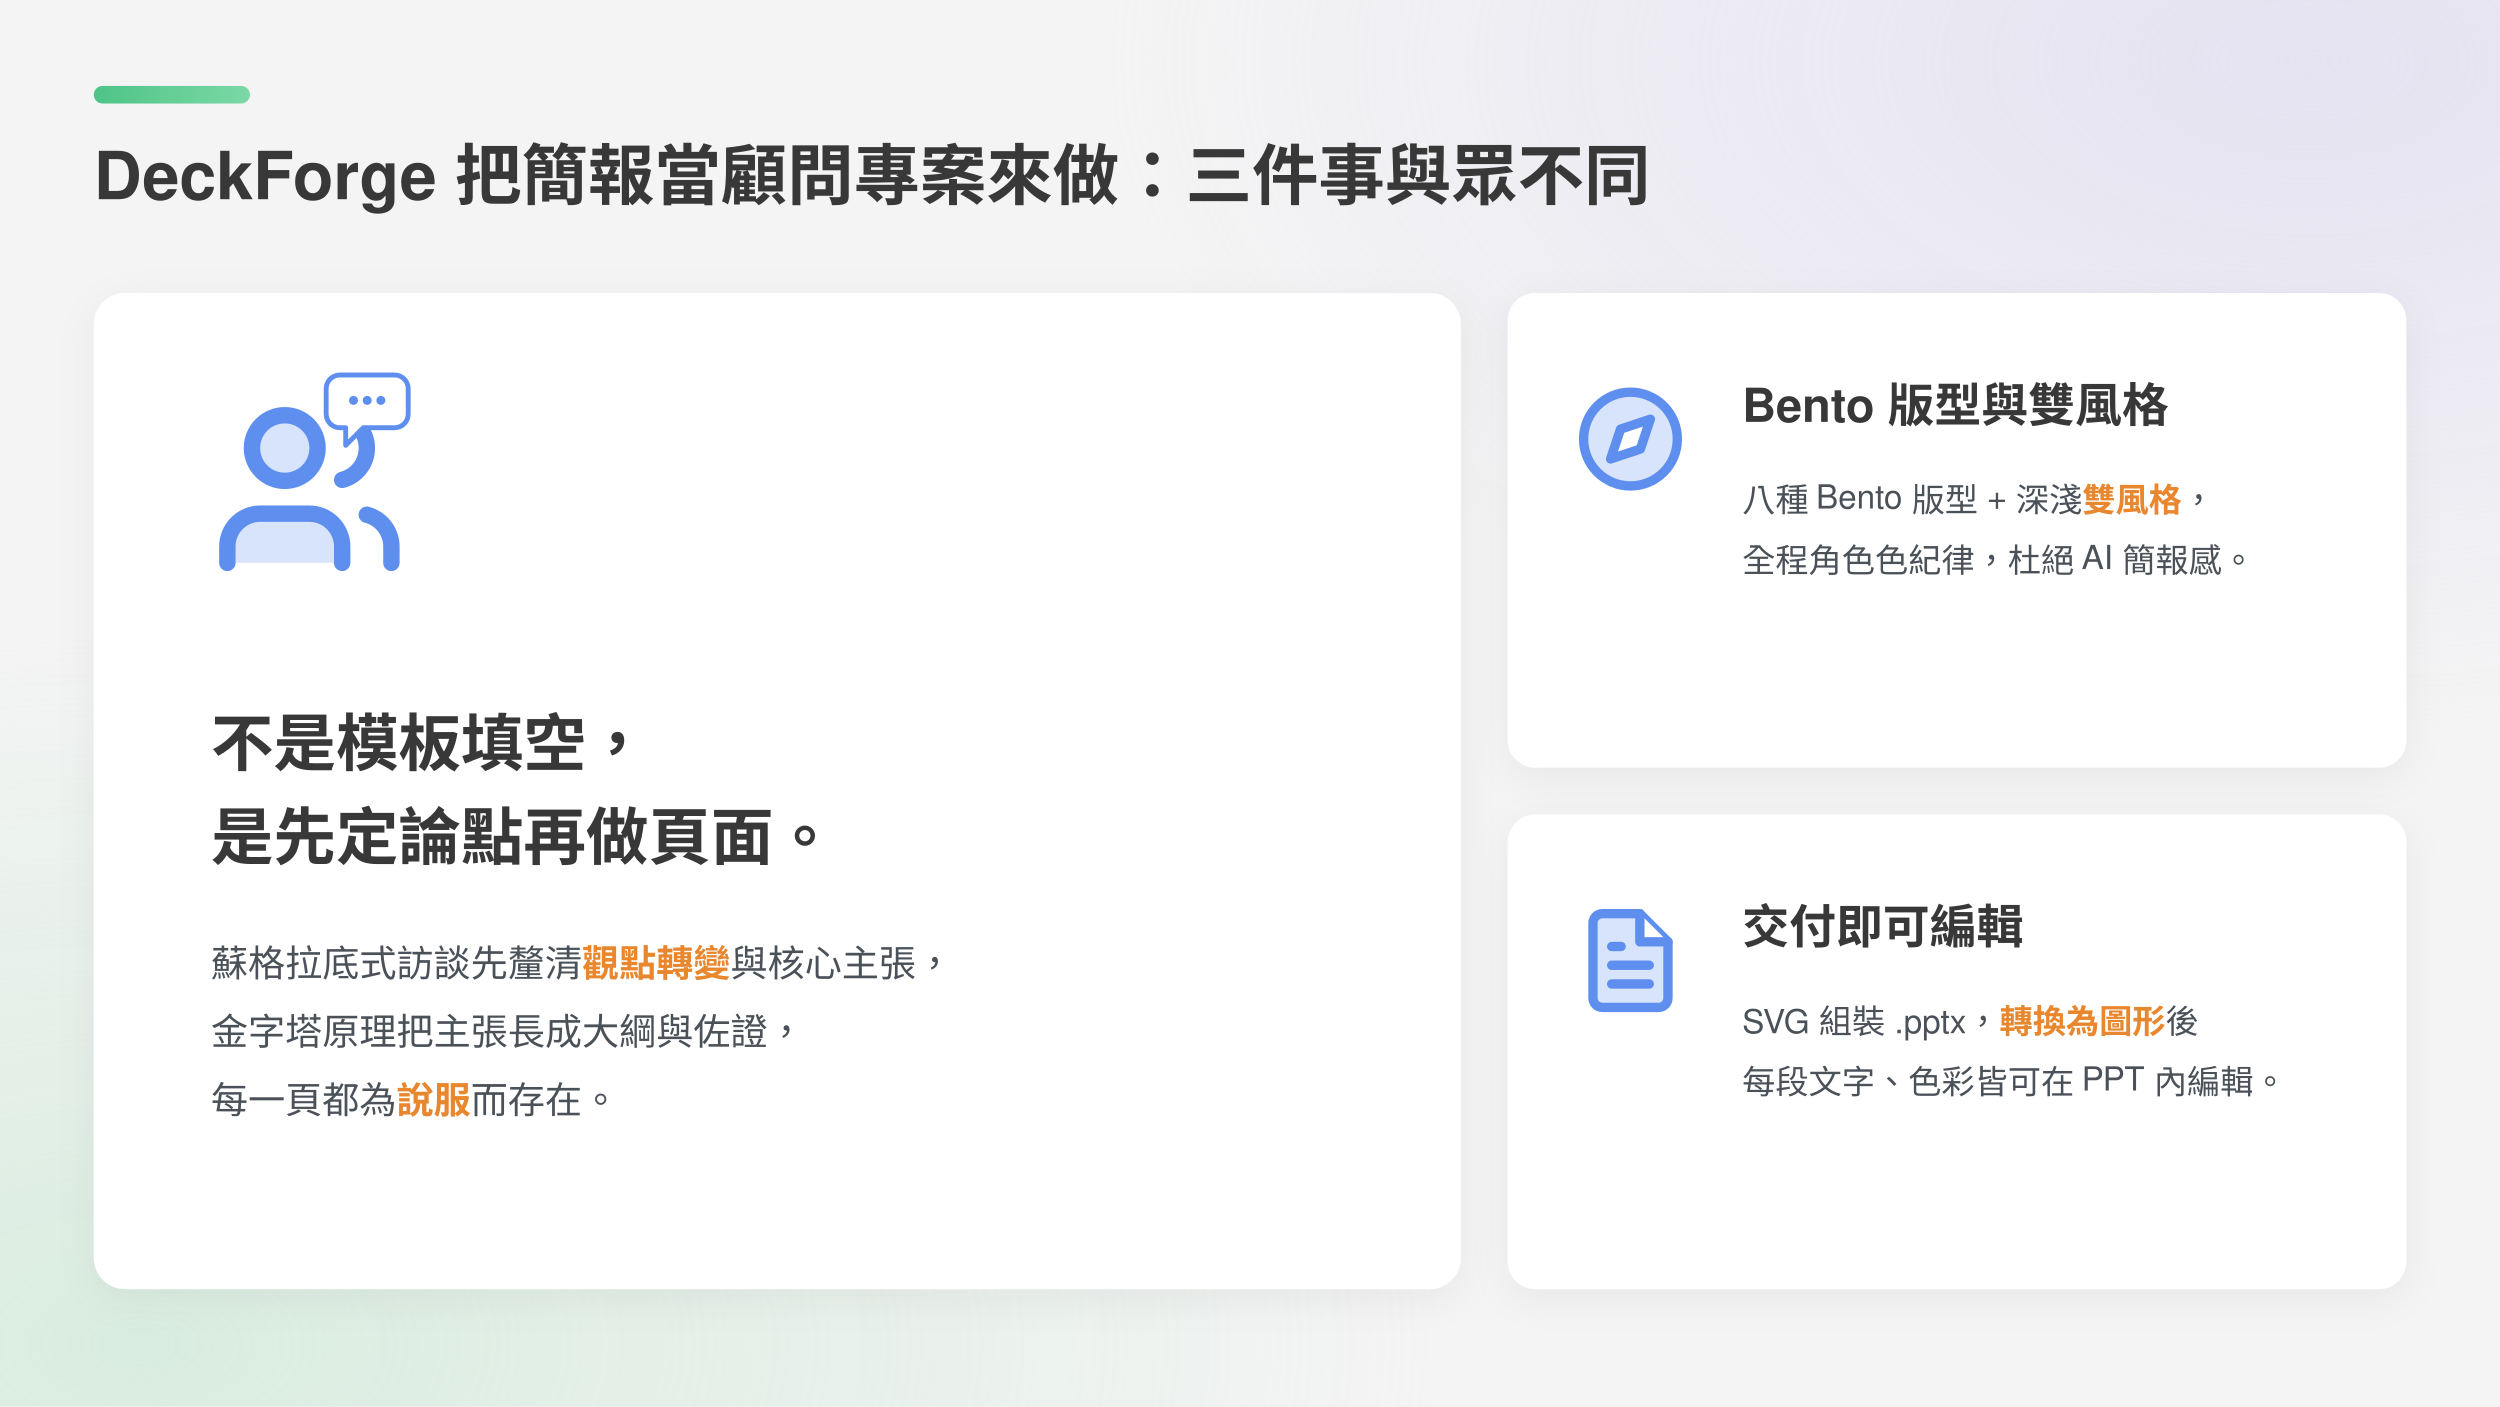
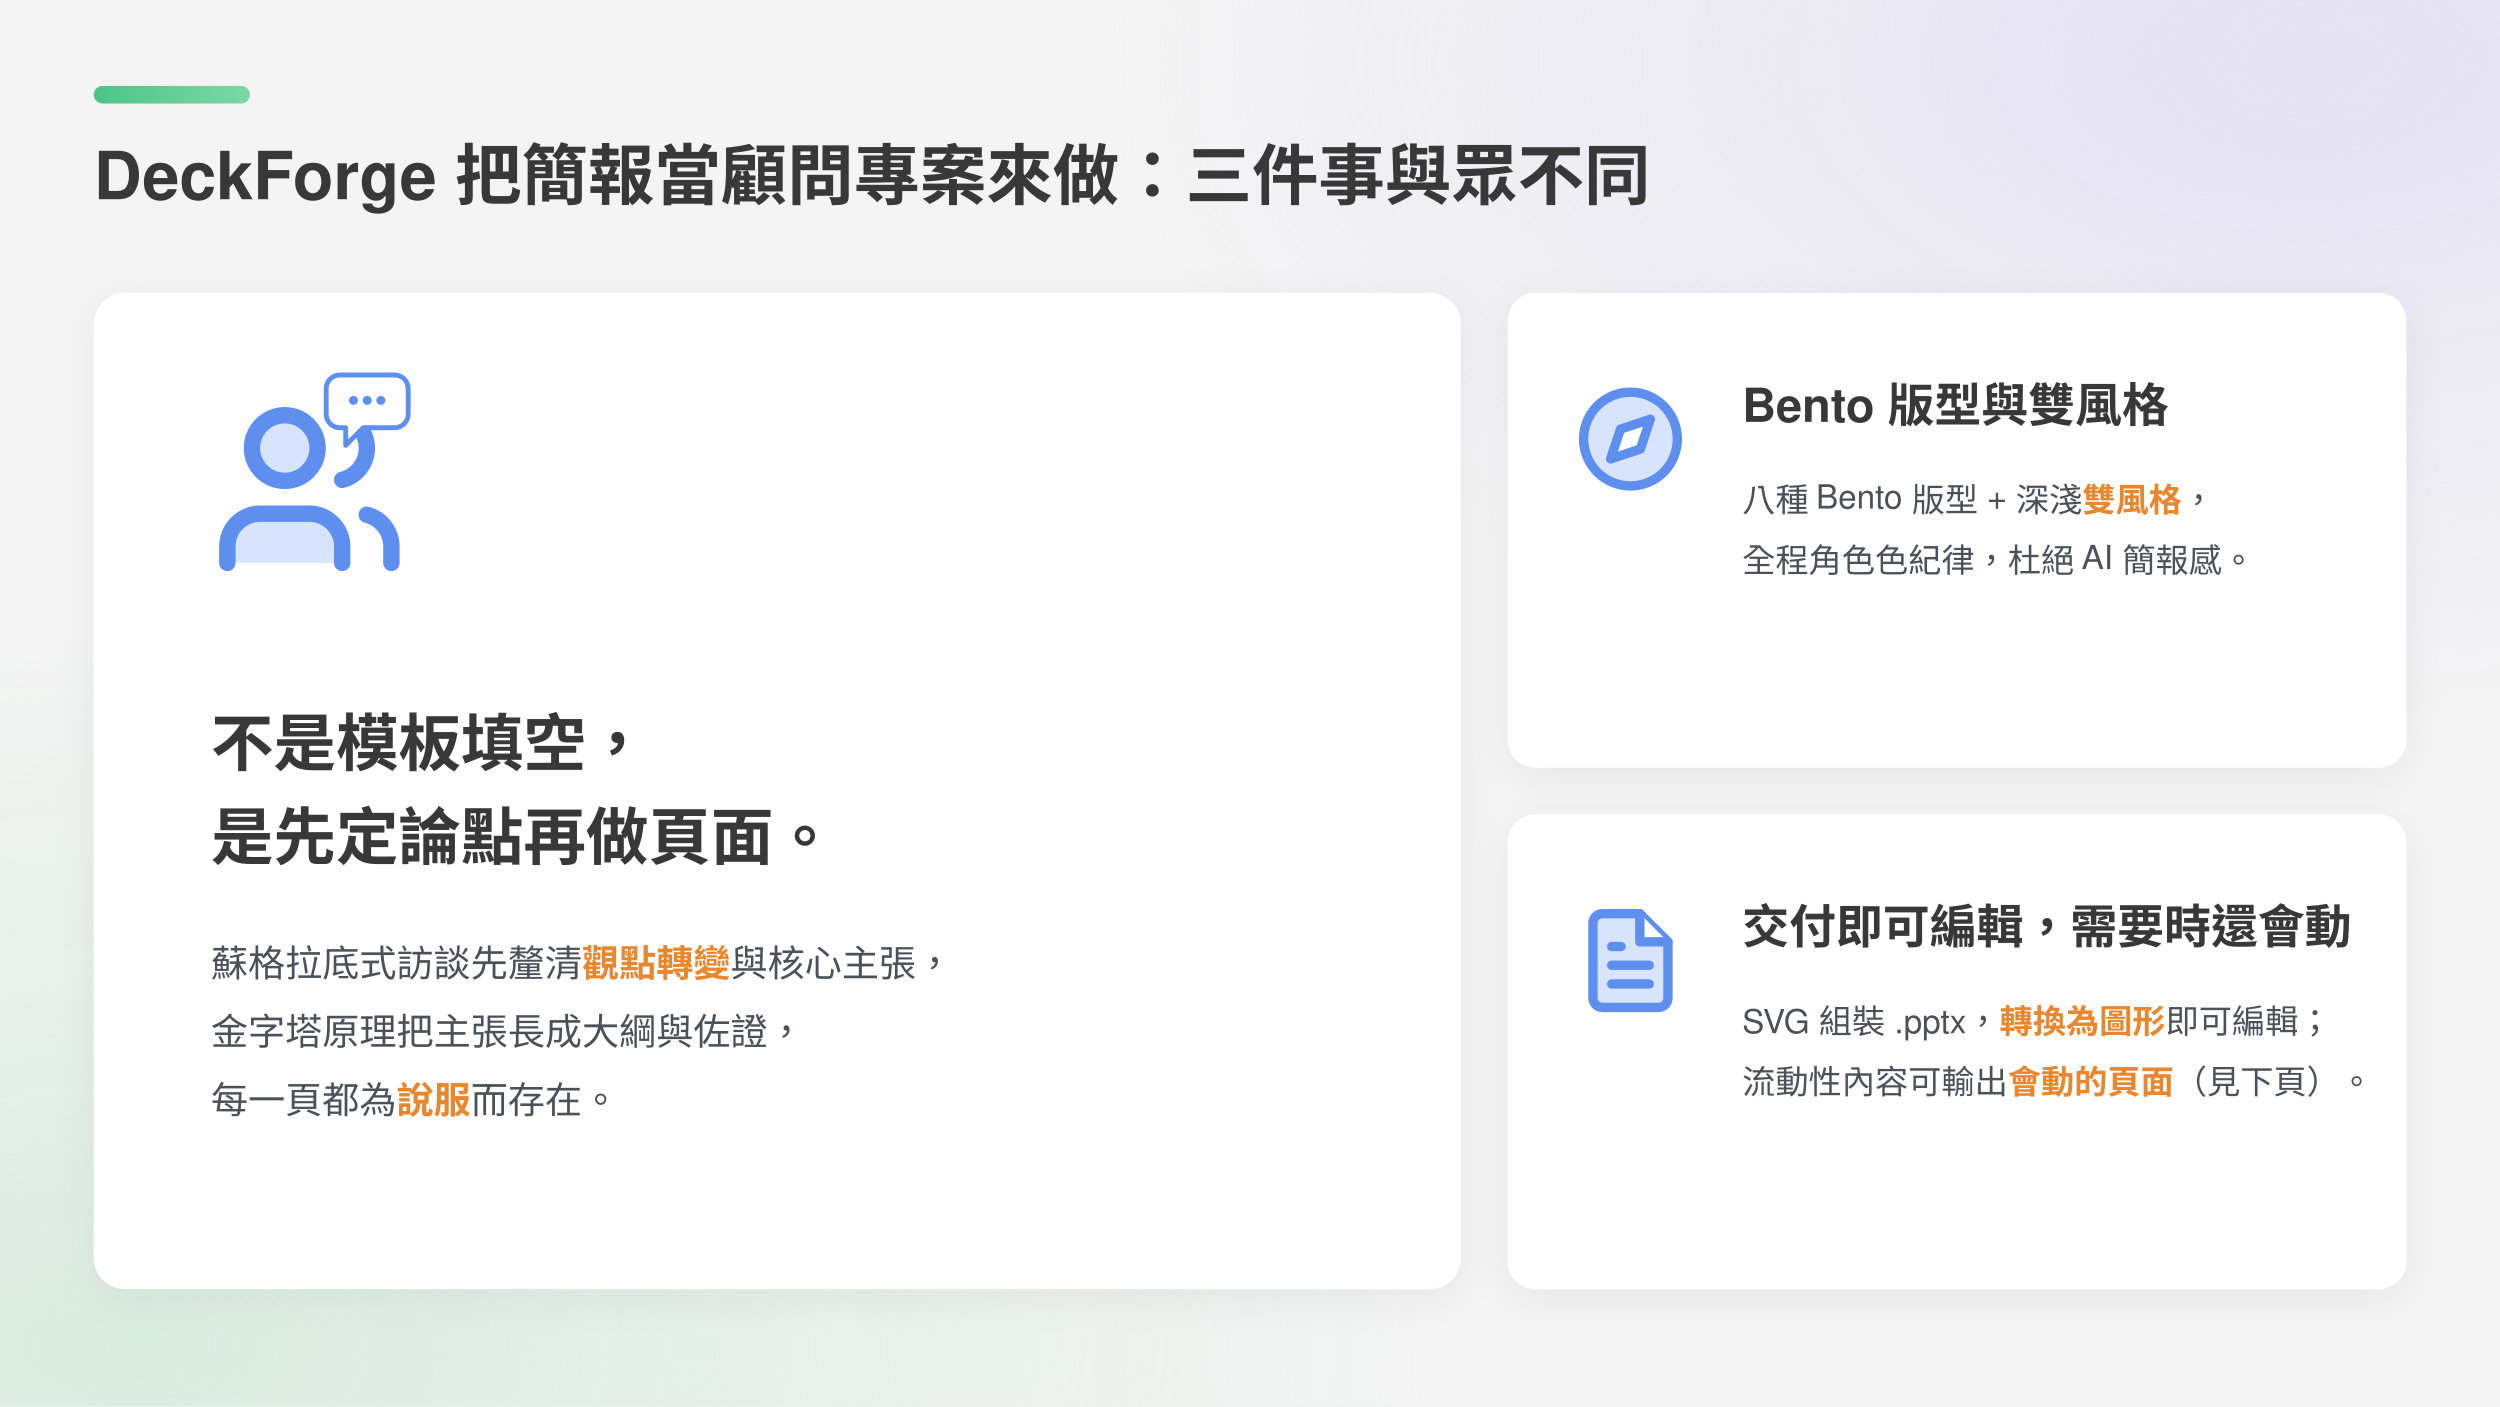
<svg xmlns="http://www.w3.org/2000/svg" viewBox="0 0 1280 720" width="1280" height="720" font-family="Helvetica, 'Helvetica Neue', Arial, 'PingFang TC', 'Microsoft JhengHei', 'Hiragino Sans', 'Noto Sans CJK TC', 'Noto Sans TC', sans-serif">
  <defs>
    <linearGradient id="pillGrad" x1="0" y1="0" x2="1" y2="0">
      <stop offset="0%" stop-color="#4EC487" />
      <stop offset="100%" stop-color="#7BD8A6" />
    </linearGradient>
    <radialGradient id="washLav" cx="92%" cy="4%" r="48%">
      <stop offset="0%" stop-color="#D9D4F0" stop-opacity="0.55" />
      <stop offset="100%" stop-color="#D9D4F0" stop-opacity="0" />
    </radialGradient>
    <radialGradient id="washGreen" cx="6%" cy="96%" r="52%">
      <stop offset="0%" stop-color="#BFE5CC" stop-opacity="0.5" />
      <stop offset="100%" stop-color="#BFE5CC" stop-opacity="0" />
    </radialGradient>
    <filter id="freshShadow" x="-20%" y="-20%" width="140%" height="140%">
      <feGaussianBlur in="SourceAlpha" stdDeviation="10" />
      <feOffset dx="0" dy="5" />
      <feComponentTransfer>
        <feFuncA type="linear" slope="0.05" />
      </feComponentTransfer>
      <feMerge>
        <feMergeNode />
        <feMergeNode in="SourceGraphic" />
      </feMerge>
    </filter>
  </defs>
  <rect width="1280" height="720" fill="#F4F4F4" />
  <rect width="1280" height="720" fill="url(#washLav)" />
  <rect width="1280" height="720" fill="url(#washGreen)" />
  <rect x="48" y="44" width="80" height="9" rx="4.5" fill="url(#pillGrad)" />
  <text x="48" y="102" font-size="34" font-weight="700" fill="#383838">DeckForge 把簡報當顧問專案來做：三件事與眾不同</text>
  <rect x="48" y="150" width="700" height="510" rx="16" fill="#FFFFFF" filter="url(#freshShadow)" />
  <g transform="translate(108 200)">
    <g transform="scale(4.2)" stroke="#5E8FEF" stroke-width="2" stroke-linecap="round" stroke-linejoin="round">
      <path d="M16 21v-2a4 4 0 0 0-4-4H6a4 4 0 0 0-4 4v2" fill="#D8E4FB" />
      <circle cx="9" cy="7" r="4" fill="#D8E4FB" />
      <path d="M22 21v-2a4 4 0 0 0-3-3.87M16 3.13a4 4 0 0 1 0 7.75" fill="none" />
    </g>
    <g stroke="#5E8FEF" stroke-width="2.5" fill="#FFFFFF" stroke-linecap="round" stroke-linejoin="round">
      <path d="M66 -8 h28 a7 7 0 0 1 7 7 v13 a7 7 0 0 1 -7 7 h-16 l-9 9 v-9 h-3 a7 7 0 0 1 -7 -7 v-13 a7 7 0 0 1 7 -7 Z" />
    </g>
    <g fill="#5E8FEF">
      <circle cx="73" cy="5" r="2.3" />
      <circle cx="80" cy="5" r="2.3" />
      <circle cx="87" cy="5" r="2.3" />
    </g>
  </g>
  <text x="108" y="392" font-size="32" font-weight="700" fill="#383838">不是模板填空，</text>
  <text x="108" y="440" font-size="32" font-weight="700" fill="#383838">是先定論點再做頁面。</text>
  <text x="108" y="500" font-size="19" fill="#4A5158">
    <tspan x="108" dy="0">蘇格拉底式訪談先釐清<tspan fill="#E8872E" font-weight="700">觀點轉變</tspan>與核心主張，</tspan>
    <tspan x="108" dy="35">金字塔原理把主張長成大綱與佐證，</tspan>
    <tspan x="108" dy="35">每一頁都為<tspan fill="#E8872E" font-weight="700">說服</tspan>而存在。</tspan>
  </text>
  <rect x="772" y="150" width="460" height="243" rx="14" fill="#FFFFFF" filter="url(#freshShadow)" />
  <g transform="translate(806 196)">
    <g transform="scale(2.4)" stroke="#5E8FEF" stroke-width="2" stroke-linecap="round" stroke-linejoin="round">
      <circle cx="12" cy="12" r="10" fill="#D8E4FB" />
      <polygon points="16.24 7.76 14.12 14.12 7.76 16.24 9.88 9.88 16.24 7.76" fill="#FFFFFF" />
    </g>
  </g>
  <text x="892" y="216" font-size="24" font-weight="700" fill="#383838">Bento 版型與雙風格</text>
  <text x="892" y="262" font-size="17" fill="#4A5158">
    <tspan x="892" dy="0">八種 Bento 版型 + 深淺<tspan fill="#E8872E" font-weight="700">雙風格</tspan>，</tspan>
    <tspan x="892" dy="31">全程角色色紀律，杜絕 AI 簡報感。</tspan>
  </text>
  <rect x="772" y="417" width="460" height="243" rx="14" fill="#FFFFFF" filter="url(#freshShadow)" />
  <g transform="translate(806 463)">
    <g transform="scale(2.4)" stroke="#5E8FEF" stroke-width="2" stroke-linecap="round" stroke-linejoin="round">
      <path d="M14 2H6a2 2 0 0 0-2 2v16a2 2 0 0 0 2 2h12a2 2 0 0 0 2-2V8z" fill="#D8E4FB" />
      <polyline points="14 2 14 8 20 8" fill="#FFFFFF" />
      <line x1="16" y1="13" x2="8" y2="13" />
      <line x1="16" y1="17" x2="8" y2="17" />
      <line x1="10" y1="9" x2="8" y2="9" />
    </g>
  </g>
-   <text x="892" y="483" font-size="24" font-weight="700" fill="#383838">交付即可編輯</text>
+   <text x="892" y="483" font-size="24" font-weight="700" fill="#383838">交付即可編輯，需要時還會動</text>
  <text x="892" y="529" font-size="17" fill="#4A5158">
-     <tspan x="892" dy="0">SVG 組裝 .pptx，<tspan fill="#E8872E" font-weight="700">轉換為圖形</tspan>後</tspan>
-     <tspan x="892" dy="31">每段文字、色彩皆可在 PPT 內編輯。</tspan>
+     <tspan x="892" dy="0">SVG 組裝 .pptx，<tspan fill="#E8872E" font-weight="700">轉換為圖形</tspan>即可編輯；</tspan>
+     <tspan x="892" dy="31">流動性內容可輸出<tspan fill="#E8872E" font-weight="700">會動的頁面</tspan>（見下頁）。</tspan>
  </text>
</svg>
